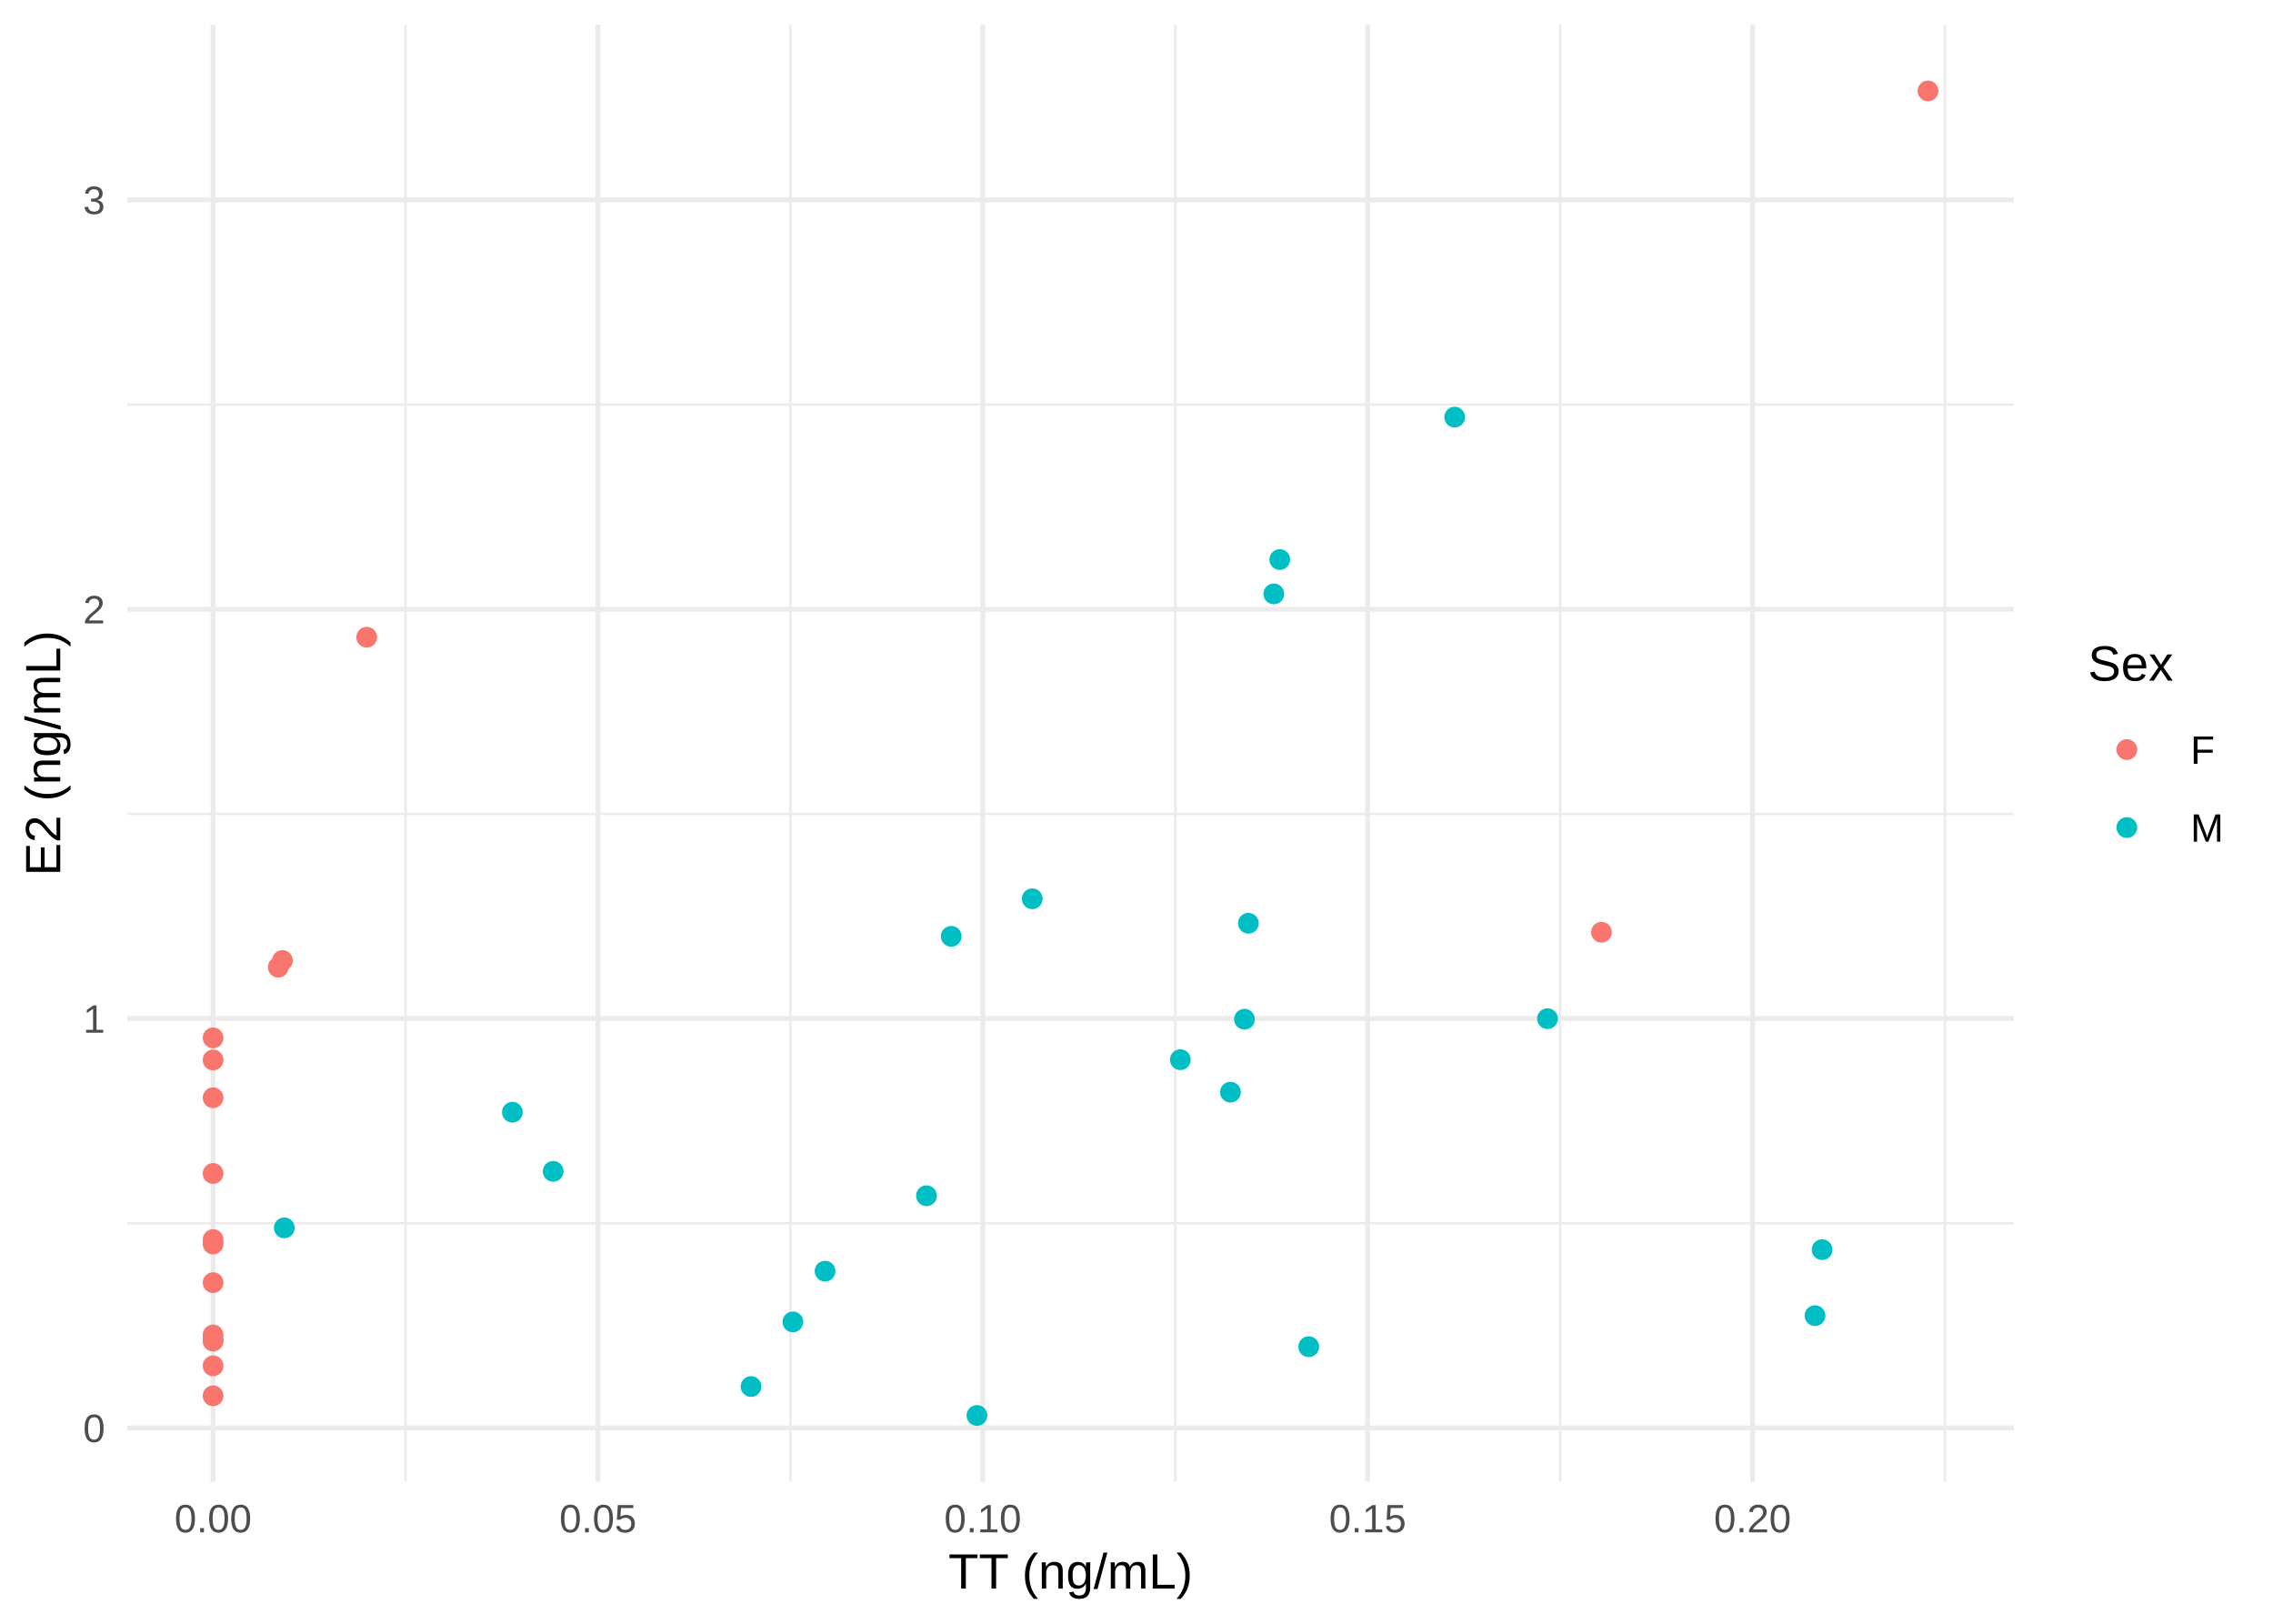
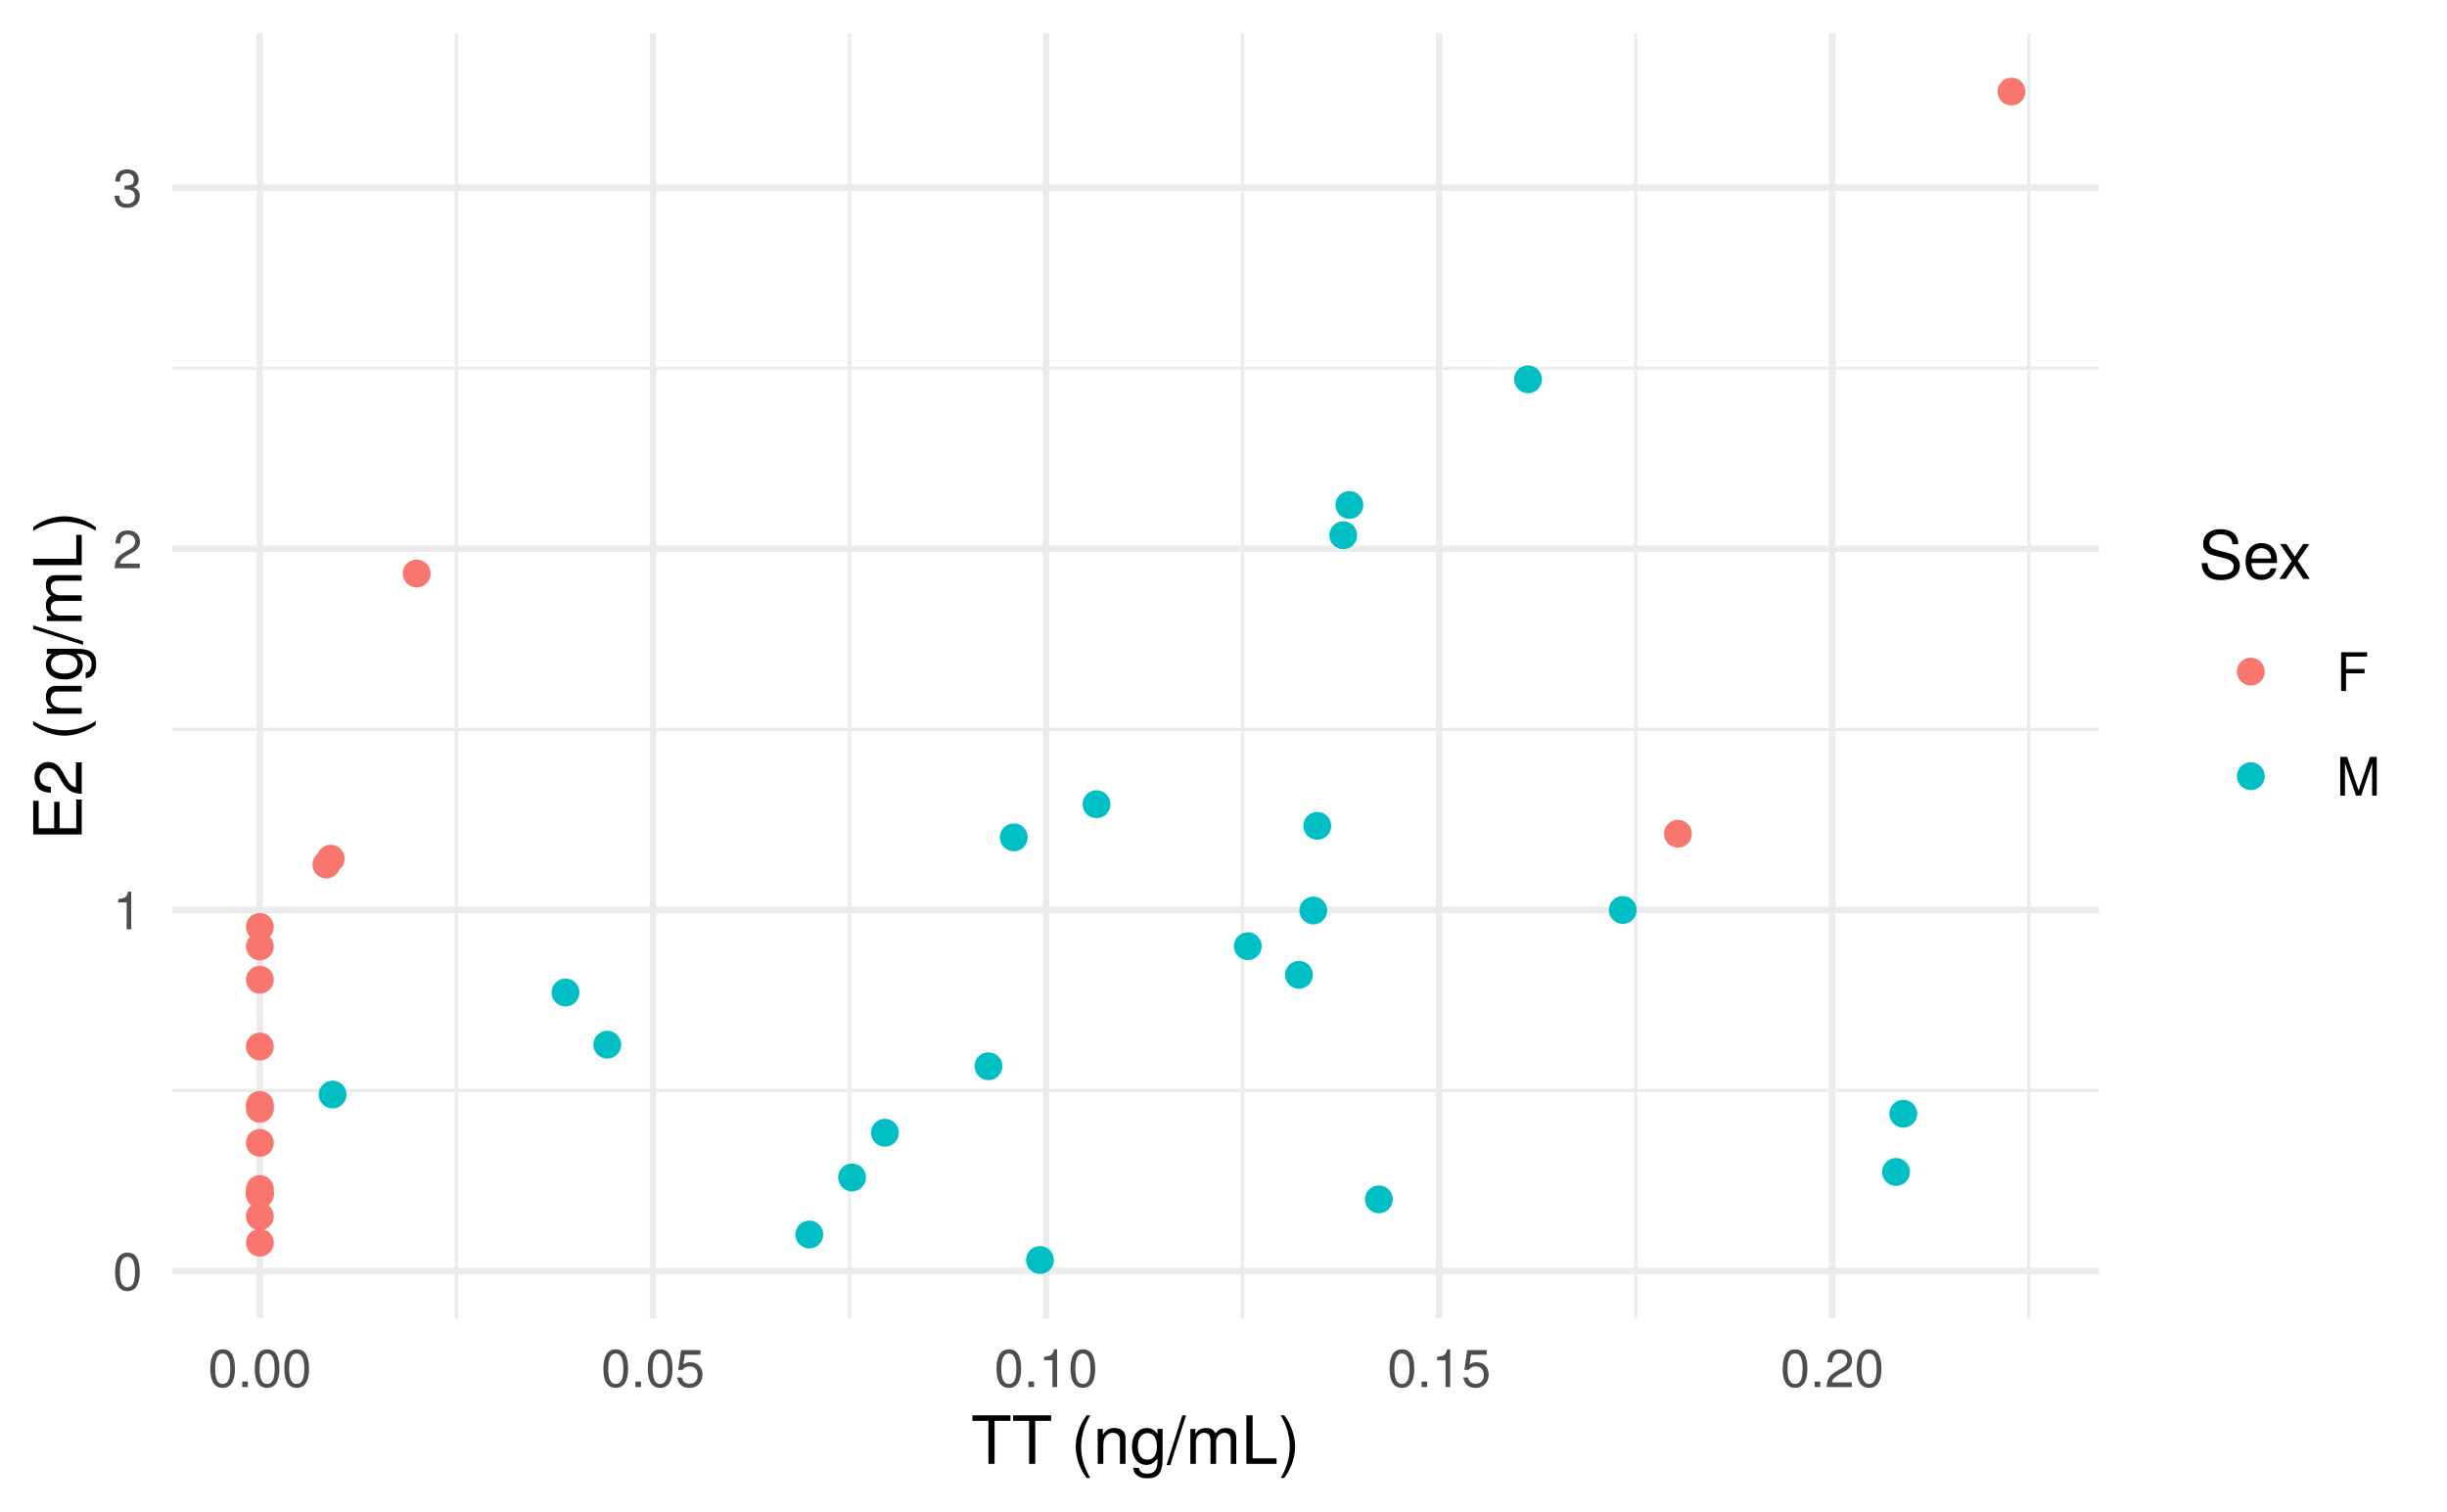
- <svg xmlns="http://www.w3.org/2000/svg" width="504.00pt" height="360.00pt" viewBox="0 0 504.00 360.00">
-   <g class="svglite">
-     <defs>
-       <style type="text/css">
+ <svg xmlns="http://www.w3.org/2000/svg" class="svglite" width="404.25pt" height="249.75pt" viewBox="0 0 404.25 249.75">
+   <defs>
+     <style type="text/css">
    .svglite line, .svglite polyline, .svglite polygon, .svglite path, .svglite rect, .svglite circle {
      fill: none;
      stroke: #000000;
      stroke-linecap: round;
      stroke-linejoin: round;
      stroke-miterlimit: 10.00;
    }
    .svglite text {
      white-space: pre;
    }
-     .svglite g.glyphgroup path {
-       fill: inherit;
-       stroke: none;
-     }
  </style>
-     </defs>
-     <rect width="100%" height="100%" style="stroke: none; fill: none;" />
-     <defs>
-       <clipPath id="cpMC4wMHw1MDQuMDB8MC4wMHwzNjAuMDA=">
-         <rect x="0.00" y="0.00" width="504.00" height="360.00" />
-       </clipPath>
-     </defs>
-     <g clip-path="url(#cpMC4wMHw1MDQuMDB8MC4wMHwzNjAuMDA=)">
+   </defs>
+   <rect width="100%" height="100%" style="stroke: none; fill: none;" />
+   <defs>
+     <clipPath id="cpMC4wMHw0MDQuMjV8MC4wMHwyNDkuNzU=">
+       <rect x="0.00" y="0.00" width="404.25" height="249.75" />
+     </clipPath>
+   </defs>
+   <g clip-path="url(#cpMC4wMHw0MDQuMjV8MC4wMHwyNDkuNzU=)">
</g>
-     <defs>
-       <clipPath id="cpMjguMjR8NDQ2LjUyfDUuNDh8MzI4LjUw">
-         <rect x="28.24" y="5.48" width="418.28" height="323.02" />
-       </clipPath>
-     </defs>
-     <g clip-path="url(#cpMjguMjR8NDQ2LjUyfDUuNDh8MzI4LjUw)">
-       <polyline points="28.24,271.20 446.52,271.20 " style="stroke-width: 0.53; stroke: #EBEBEB; stroke-linecap: butt;" />
-       <polyline points="28.24,180.45 446.52,180.45 " style="stroke-width: 0.53; stroke: #EBEBEB; stroke-linecap: butt;" />
-       <polyline points="28.24,89.69 446.52,89.69 " style="stroke-width: 0.53; stroke: #EBEBEB; stroke-linecap: butt;" />
-       <polyline points="89.92,328.50 89.92,5.48 " style="stroke-width: 0.53; stroke: #EBEBEB; stroke-linecap: butt;" />
-       <polyline points="175.25,328.50 175.25,5.48 " style="stroke-width: 0.53; stroke: #EBEBEB; stroke-linecap: butt;" />
-       <polyline points="260.59,328.50 260.59,5.48 " style="stroke-width: 0.53; stroke: #EBEBEB; stroke-linecap: butt;" />
-       <polyline points="345.93,328.50 345.93,5.48 " style="stroke-width: 0.53; stroke: #EBEBEB; stroke-linecap: butt;" />
-       <polyline points="431.26,328.50 431.26,5.48 " style="stroke-width: 0.53; stroke: #EBEBEB; stroke-linecap: butt;" />
-       <polyline points="28.24,316.58 446.52,316.58 " style="stroke-width: 1.07; stroke: #EBEBEB; stroke-linecap: butt;" />
-       <polyline points="28.24,225.82 446.52,225.82 " style="stroke-width: 1.07; stroke: #EBEBEB; stroke-linecap: butt;" />
-       <polyline points="28.24,135.07 446.52,135.07 " style="stroke-width: 1.07; stroke: #EBEBEB; stroke-linecap: butt;" />
-       <polyline points="28.24,44.31 446.52,44.31 " style="stroke-width: 1.07; stroke: #EBEBEB; stroke-linecap: butt;" />
-       <polyline points="47.25,328.50 47.25,5.48 " style="stroke-width: 1.07; stroke: #EBEBEB; stroke-linecap: butt;" />
-       <polyline points="132.59,328.50 132.59,5.48 " style="stroke-width: 1.07; stroke: #EBEBEB; stroke-linecap: butt;" />
-       <polyline points="217.92,328.50 217.92,5.48 " style="stroke-width: 1.07; stroke: #EBEBEB; stroke-linecap: butt;" />
-       <polyline points="303.26,328.50 303.26,5.48 " style="stroke-width: 1.07; stroke: #EBEBEB; stroke-linecap: butt;" />
-       <polyline points="388.60,328.50 388.60,5.48 " style="stroke-width: 1.07; stroke: #EBEBEB; stroke-linecap: butt;" />
-       <circle cx="47.25" cy="275.81" r="1.95" style="stroke-width: 0.71; stroke: #F8766D; fill: #F8766D;" />
-       <circle cx="62.63" cy="212.95" r="1.95" style="stroke-width: 0.71; stroke: #F8766D; fill: #F8766D;" />
-       <circle cx="61.70" cy="214.43" r="1.95" style="stroke-width: 0.71; stroke: #F8766D; fill: #F8766D;" />
-       <circle cx="205.43" cy="265.11" r="1.95" style="stroke-width: 0.71; stroke: #00BFC4; fill: #00BFC4;" />
-       <circle cx="182.94" cy="281.83" r="1.95" style="stroke-width: 0.71; stroke: #00BFC4; fill: #00BFC4;" />
-       <circle cx="47.25" cy="309.46" r="1.95" style="stroke-width: 0.71; stroke: #F8766D; fill: #F8766D;" />
-       <circle cx="47.25" cy="297.05" r="1.95" style="stroke-width: 0.71; stroke: #F8766D; fill: #F8766D;" />
-       <circle cx="427.50" cy="20.16" r="1.95" style="stroke-width: 0.71; stroke: #F8766D; fill: #F8766D;" />
-       <circle cx="404.02" cy="277.06" r="1.95" style="stroke-width: 0.71; stroke: #00BFC4; fill: #00BFC4;" />
-       <circle cx="343.13" cy="225.85" r="1.95" style="stroke-width: 0.71; stroke: #00BFC4; fill: #00BFC4;" />
-       <circle cx="47.25" cy="260.17" r="1.95" style="stroke-width: 0.71; stroke: #F8766D; fill: #F8766D;" />
-       <circle cx="355.10" cy="206.69" r="1.95" style="stroke-width: 0.71; stroke: #F8766D; fill: #F8766D;" />
-       <circle cx="283.77" cy="124.06" r="1.95" style="stroke-width: 0.71; stroke: #00BFC4; fill: #00BFC4;" />
-       <circle cx="47.25" cy="243.38" r="1.95" style="stroke-width: 0.71; stroke: #F8766D; fill: #F8766D;" />
-       <circle cx="261.72" cy="234.94" r="1.95" style="stroke-width: 0.71; stroke: #00BFC4; fill: #00BFC4;" />
-       <circle cx="47.25" cy="302.82" r="1.95" style="stroke-width: 0.71; stroke: #F8766D; fill: #F8766D;" />
-       <circle cx="47.25" cy="297.34" r="1.95" style="stroke-width: 0.71; stroke: #F8766D; fill: #F8766D;" />
-       <circle cx="228.88" cy="199.27" r="1.95" style="stroke-width: 0.71; stroke: #00BFC4; fill: #00BFC4;" />
-       <circle cx="175.81" cy="293.08" r="1.95" style="stroke-width: 0.71; stroke: #00BFC4; fill: #00BFC4;" />
-       <circle cx="47.25" cy="284.37" r="1.95" style="stroke-width: 0.71; stroke: #F8766D; fill: #F8766D;" />
-       <circle cx="275.94" cy="225.97" r="1.95" style="stroke-width: 0.71; stroke: #00BFC4; fill: #00BFC4;" />
-       <circle cx="63.04" cy="272.23" r="1.95" style="stroke-width: 0.71; stroke: #00BFC4; fill: #00BFC4;" />
-       <circle cx="272.83" cy="242.14" r="1.95" style="stroke-width: 0.71; stroke: #00BFC4; fill: #00BFC4;" />
-       <circle cx="282.45" cy="131.67" r="1.95" style="stroke-width: 0.71; stroke: #00BFC4; fill: #00BFC4;" />
-       <circle cx="290.19" cy="298.58" r="1.95" style="stroke-width: 0.71; stroke: #00BFC4; fill: #00BFC4;" />
-       <circle cx="276.81" cy="204.70" r="1.95" style="stroke-width: 0.71; stroke: #00BFC4; fill: #00BFC4;" />
-       <circle cx="47.25" cy="274.83" r="1.95" style="stroke-width: 0.71; stroke: #F8766D; fill: #F8766D;" />
-       <circle cx="113.61" cy="246.59" r="1.95" style="stroke-width: 0.71; stroke: #00BFC4; fill: #00BFC4;" />
-       <circle cx="47.25" cy="295.97" r="1.95" style="stroke-width: 0.71; stroke: #F8766D; fill: #F8766D;" />
-       <circle cx="210.92" cy="207.59" r="1.95" style="stroke-width: 0.71; stroke: #00BFC4; fill: #00BFC4;" />
-       <circle cx="47.25" cy="230.11" r="1.95" style="stroke-width: 0.71; stroke: #F8766D; fill: #F8766D;" />
-       <circle cx="47.25" cy="235.01" r="1.95" style="stroke-width: 0.71; stroke: #F8766D; fill: #F8766D;" />
-       <circle cx="322.55" cy="92.48" r="1.95" style="stroke-width: 0.71; stroke: #00BFC4; fill: #00BFC4;" />
-       <circle cx="216.62" cy="313.82" r="1.95" style="stroke-width: 0.71; stroke: #00BFC4; fill: #00BFC4;" />
-       <circle cx="122.66" cy="259.70" r="1.95" style="stroke-width: 0.71; stroke: #00BFC4; fill: #00BFC4;" />
-       <circle cx="166.53" cy="307.41" r="1.95" style="stroke-width: 0.71; stroke: #00BFC4; fill: #00BFC4;" />
-       <circle cx="81.31" cy="141.28" r="1.95" style="stroke-width: 0.71; stroke: #F8766D; fill: #F8766D;" />
-       <circle cx="402.45" cy="291.69" r="1.95" style="stroke-width: 0.71; stroke: #00BFC4; fill: #00BFC4;" />
-     </g>
-     <g clip-path="url(#cpMC4wMHw1MDQuMDB8MC4wMHwzNjAuMDA=)">
-       <text x="23.31" y="319.73" text-anchor="end" style="font-size: 8.80px;fill: #4D4D4D; font-family: &quot;Arial&quot;;" textLength="4.89px" lengthAdjust="spacingAndGlyphs">0</text>
-       <text x="23.31" y="228.97" text-anchor="end" style="font-size: 8.80px;fill: #4D4D4D; font-family: &quot;Arial&quot;;" textLength="4.89px" lengthAdjust="spacingAndGlyphs">1</text>
-       <text x="23.31" y="138.22" text-anchor="end" style="font-size: 8.80px;fill: #4D4D4D; font-family: &quot;Arial&quot;;" textLength="4.89px" lengthAdjust="spacingAndGlyphs">2</text>
-       <text x="23.31" y="47.46" text-anchor="end" style="font-size: 8.80px;fill: #4D4D4D; font-family: &quot;Arial&quot;;" textLength="4.89px" lengthAdjust="spacingAndGlyphs">3</text>
-       <text x="47.25" y="339.74" text-anchor="middle" style="font-size: 8.80px;fill: #4D4D4D; font-family: &quot;Arial&quot;;" textLength="17.11px" lengthAdjust="spacingAndGlyphs">0.00</text>
-       <text x="132.59" y="339.74" text-anchor="middle" style="font-size: 8.80px;fill: #4D4D4D; font-family: &quot;Arial&quot;;" textLength="17.11px" lengthAdjust="spacingAndGlyphs">0.05</text>
-       <text x="217.92" y="339.74" text-anchor="middle" style="font-size: 8.80px;fill: #4D4D4D; font-family: &quot;Arial&quot;;" textLength="17.11px" lengthAdjust="spacingAndGlyphs">0.10</text>
-       <text x="303.26" y="339.74" text-anchor="middle" style="font-size: 8.80px;fill: #4D4D4D; font-family: &quot;Arial&quot;;" textLength="17.11px" lengthAdjust="spacingAndGlyphs">0.15</text>
-       <text x="388.60" y="339.74" text-anchor="middle" style="font-size: 8.80px;fill: #4D4D4D; font-family: &quot;Arial&quot;;" textLength="17.11px" lengthAdjust="spacingAndGlyphs">0.20</text>
-       <text x="237.38" y="352.20" text-anchor="middle" style="font-size: 11.00px; font-family: &quot;Arial&quot;;" textLength="54.20px" lengthAdjust="spacingAndGlyphs">TT (ng/mL)</text>
-       <text transform="translate(13.36,166.99) rotate(-90)" text-anchor="middle" style="font-size: 11.00px; font-family: &quot;Arial&quot;;" textLength="54.44px" lengthAdjust="spacingAndGlyphs">E2 (ng/mL)</text>
-       <text x="462.95" y="150.91" style="font-size: 11.00px; font-family: &quot;Arial&quot;;" textLength="18.97px" lengthAdjust="spacingAndGlyphs">Sex</text>
-       <circle cx="471.59" cy="166.19" r="1.95" style="stroke-width: 0.71; stroke: #F8766D; fill: #F8766D;" />
-       <circle cx="471.59" cy="183.47" r="1.95" style="stroke-width: 0.71; stroke: #00BFC4; fill: #00BFC4;" />
-       <text x="485.71" y="169.34" style="font-size: 8.80px; font-family: &quot;Arial&quot;;" textLength="5.38px" lengthAdjust="spacingAndGlyphs">F</text>
-       <text x="485.71" y="186.62" style="font-size: 8.80px; font-family: &quot;Arial&quot;;" textLength="7.33px" lengthAdjust="spacingAndGlyphs">M</text>
-     </g>
+   <defs>
+     <clipPath id="cpMjguNDZ8MzQ2Ljc2fDUuNDh8MjE3Ljg0">
+       <rect x="28.46" y="5.48" width="318.31" height="212.36" />
+     </clipPath>
+   </defs>
+   <g clip-path="url(#cpMjguNDZ8MzQ2Ljc2fDUuNDh8MjE3Ljg0)">
+     <polyline points="28.46,180.17 346.76,180.17 " style="stroke-width: 0.53; stroke: #EBEBEB; stroke-linecap: butt;" />
+     <polyline points="28.46,120.51 346.76,120.51 " style="stroke-width: 0.53; stroke: #EBEBEB; stroke-linecap: butt;" />
+     <polyline points="28.46,60.84 346.76,60.84 " style="stroke-width: 0.53; stroke: #EBEBEB; stroke-linecap: butt;" />
+     <polyline points="75.40,217.84 75.40,5.48 " style="stroke-width: 0.53; stroke: #EBEBEB; stroke-linecap: butt;" />
+     <polyline points="140.34,217.84 140.34,5.48 " style="stroke-width: 0.53; stroke: #EBEBEB; stroke-linecap: butt;" />
+     <polyline points="205.28,217.84 205.28,5.48 " style="stroke-width: 0.53; stroke: #EBEBEB; stroke-linecap: butt;" />
+     <polyline points="270.22,217.84 270.22,5.48 " style="stroke-width: 0.53; stroke: #EBEBEB; stroke-linecap: butt;" />
+     <polyline points="335.16,217.84 335.16,5.48 " style="stroke-width: 0.53; stroke: #EBEBEB; stroke-linecap: butt;" />
+     <polyline points="28.46,210.00 346.76,210.00 " style="stroke-width: 1.07; stroke: #EBEBEB; stroke-linecap: butt;" />
+     <polyline points="28.46,150.34 346.76,150.34 " style="stroke-width: 1.07; stroke: #EBEBEB; stroke-linecap: butt;" />
+     <polyline points="28.46,90.67 346.76,90.67 " style="stroke-width: 1.07; stroke: #EBEBEB; stroke-linecap: butt;" />
+     <polyline points="28.46,31.01 346.76,31.01 " style="stroke-width: 1.07; stroke: #EBEBEB; stroke-linecap: butt;" />
+     <polyline points="42.93,217.84 42.93,5.48 " style="stroke-width: 1.07; stroke: #EBEBEB; stroke-linecap: butt;" />
+     <polyline points="107.87,217.84 107.87,5.48 " style="stroke-width: 1.07; stroke: #EBEBEB; stroke-linecap: butt;" />
+     <polyline points="172.81,217.84 172.81,5.48 " style="stroke-width: 1.07; stroke: #EBEBEB; stroke-linecap: butt;" />
+     <polyline points="237.75,217.84 237.75,5.48 " style="stroke-width: 1.07; stroke: #EBEBEB; stroke-linecap: butt;" />
+     <polyline points="302.69,217.84 302.69,5.48 " style="stroke-width: 1.07; stroke: #EBEBEB; stroke-linecap: butt;" />
+     <circle cx="42.93" cy="183.20" r="1.95" style="stroke-width: 0.71; stroke: #F8766D; fill: #F8766D;" />
+     <circle cx="54.63" cy="141.88" r="1.95" style="stroke-width: 0.71; stroke: #F8766D; fill: #F8766D;" />
+     <circle cx="53.92" cy="142.85" r="1.95" style="stroke-width: 0.71; stroke: #F8766D; fill: #F8766D;" />
+     <circle cx="163.30" cy="176.17" r="1.95" style="stroke-width: 0.71; stroke: #00BFC4; fill: #00BFC4;" />
+     <circle cx="146.19" cy="187.16" r="1.95" style="stroke-width: 0.71; stroke: #00BFC4; fill: #00BFC4;" />
+     <circle cx="42.93" cy="205.33" r="1.95" style="stroke-width: 0.71; stroke: #F8766D; fill: #F8766D;" />
+     <circle cx="42.93" cy="197.17" r="1.95" style="stroke-width: 0.71; stroke: #F8766D; fill: #F8766D;" />
+     <circle cx="332.30" cy="15.13" r="1.95" style="stroke-width: 0.71; stroke: #F8766D; fill: #F8766D;" />
+     <circle cx="314.43" cy="184.02" r="1.95" style="stroke-width: 0.71; stroke: #00BFC4; fill: #00BFC4;" />
+     <circle cx="268.09" cy="150.36" r="1.95" style="stroke-width: 0.71; stroke: #00BFC4; fill: #00BFC4;" />
+     <circle cx="42.93" cy="172.92" r="1.95" style="stroke-width: 0.71; stroke: #F8766D; fill: #F8766D;" />
+     <circle cx="277.20" cy="137.76" r="1.95" style="stroke-width: 0.71; stroke: #F8766D; fill: #F8766D;" />
+     <circle cx="222.92" cy="83.44" r="1.95" style="stroke-width: 0.71; stroke: #00BFC4; fill: #00BFC4;" />
+     <circle cx="42.93" cy="161.88" r="1.95" style="stroke-width: 0.71; stroke: #F8766D; fill: #F8766D;" />
+     <circle cx="206.14" cy="156.34" r="1.95" style="stroke-width: 0.71; stroke: #00BFC4; fill: #00BFC4;" />
+     <circle cx="42.93" cy="200.96" r="1.95" style="stroke-width: 0.71; stroke: #F8766D; fill: #F8766D;" />
+     <circle cx="42.93" cy="197.36" r="1.95" style="stroke-width: 0.71; stroke: #F8766D; fill: #F8766D;" />
+     <circle cx="181.15" cy="132.88" r="1.95" style="stroke-width: 0.71; stroke: #00BFC4; fill: #00BFC4;" />
+     <circle cx="140.76" cy="194.55" r="1.95" style="stroke-width: 0.71; stroke: #00BFC4; fill: #00BFC4;" />
+     <circle cx="42.93" cy="188.83" r="1.95" style="stroke-width: 0.71; stroke: #F8766D; fill: #F8766D;" />
+     <circle cx="216.96" cy="150.44" r="1.95" style="stroke-width: 0.71; stroke: #00BFC4; fill: #00BFC4;" />
+     <circle cx="54.94" cy="180.85" r="1.95" style="stroke-width: 0.71; stroke: #00BFC4; fill: #00BFC4;" />
+     <circle cx="214.59" cy="161.07" r="1.95" style="stroke-width: 0.71; stroke: #00BFC4; fill: #00BFC4;" />
+     <circle cx="221.91" cy="88.44" r="1.95" style="stroke-width: 0.71; stroke: #00BFC4; fill: #00BFC4;" />
+     <circle cx="227.80" cy="198.17" r="1.95" style="stroke-width: 0.71; stroke: #00BFC4; fill: #00BFC4;" />
+     <circle cx="217.62" cy="136.45" r="1.95" style="stroke-width: 0.71; stroke: #00BFC4; fill: #00BFC4;" />
+     <circle cx="42.93" cy="182.56" r="1.95" style="stroke-width: 0.71; stroke: #F8766D; fill: #F8766D;" />
+     <circle cx="93.42" cy="163.99" r="1.95" style="stroke-width: 0.71; stroke: #00BFC4; fill: #00BFC4;" />
+     <circle cx="42.93" cy="196.46" r="1.95" style="stroke-width: 0.71; stroke: #F8766D; fill: #F8766D;" />
+     <circle cx="167.48" cy="138.35" r="1.95" style="stroke-width: 0.71; stroke: #00BFC4; fill: #00BFC4;" />
+     <circle cx="42.93" cy="153.15" r="1.95" style="stroke-width: 0.71; stroke: #F8766D; fill: #F8766D;" />
+     <circle cx="42.93" cy="156.38" r="1.95" style="stroke-width: 0.71; stroke: #F8766D; fill: #F8766D;" />
+     <circle cx="252.43" cy="62.67" r="1.95" style="stroke-width: 0.71; stroke: #00BFC4; fill: #00BFC4;" />
+     <circle cx="171.81" cy="208.19" r="1.95" style="stroke-width: 0.71; stroke: #00BFC4; fill: #00BFC4;" />
+     <circle cx="100.32" cy="172.61" r="1.95" style="stroke-width: 0.71; stroke: #00BFC4; fill: #00BFC4;" />
+     <circle cx="133.70" cy="203.98" r="1.95" style="stroke-width: 0.71; stroke: #00BFC4; fill: #00BFC4;" />
+     <circle cx="68.84" cy="94.76" r="1.95" style="stroke-width: 0.71; stroke: #F8766D; fill: #F8766D;" />
+     <circle cx="313.23" cy="193.64" r="1.95" style="stroke-width: 0.71; stroke: #00BFC4; fill: #00BFC4;" />
+   </g>
+   <g clip-path="url(#cpMC4wMHw0MDQuMjV8MC4wMHwyNDkuNzU=)">
+     <text x="23.53" y="213.21" text-anchor="end" style="font-size: 8.80px; font-weight: 0;fill: #4D4D4D; font-family: &quot;TeX Gyre Heros&quot;;" textLength="4.89px" lengthAdjust="spacingAndGlyphs">0</text>
+     <text x="23.53" y="153.55" text-anchor="end" style="font-size: 8.80px; font-weight: 0;fill: #4D4D4D; font-family: &quot;TeX Gyre Heros&quot;;" textLength="4.89px" lengthAdjust="spacingAndGlyphs">1</text>
+     <text x="23.53" y="93.88" text-anchor="end" style="font-size: 8.80px; font-weight: 0;fill: #4D4D4D; font-family: &quot;TeX Gyre Heros&quot;;" textLength="4.89px" lengthAdjust="spacingAndGlyphs">2</text>
+     <text x="23.53" y="34.22" text-anchor="end" style="font-size: 8.80px; font-weight: 0;fill: #4D4D4D; font-family: &quot;TeX Gyre Heros&quot;;" textLength="4.89px" lengthAdjust="spacingAndGlyphs">3</text>
+     <text x="42.93" y="229.19" text-anchor="middle" style="font-size: 8.80px; font-weight: 0;fill: #4D4D4D; font-family: &quot;TeX Gyre Heros&quot;;" textLength="17.11px" lengthAdjust="spacingAndGlyphs">0.00</text>
+     <text x="107.87" y="229.19" text-anchor="middle" style="font-size: 8.80px; font-weight: 0;fill: #4D4D4D; font-family: &quot;TeX Gyre Heros&quot;;" textLength="17.11px" lengthAdjust="spacingAndGlyphs">0.05</text>
+     <text x="172.81" y="229.19" text-anchor="middle" style="font-size: 8.80px; font-weight: 0;fill: #4D4D4D; font-family: &quot;TeX Gyre Heros&quot;;" textLength="17.11px" lengthAdjust="spacingAndGlyphs">0.10</text>
+     <text x="237.75" y="229.19" text-anchor="middle" style="font-size: 8.80px; font-weight: 0;fill: #4D4D4D; font-family: &quot;TeX Gyre Heros&quot;;" textLength="17.11px" lengthAdjust="spacingAndGlyphs">0.15</text>
+     <text x="302.69" y="229.19" text-anchor="middle" style="font-size: 8.80px; font-weight: 0;fill: #4D4D4D; font-family: &quot;TeX Gyre Heros&quot;;" textLength="17.11px" lengthAdjust="spacingAndGlyphs">0.20</text>
+     <text x="187.61" y="241.87" text-anchor="middle" style="font-size: 11.00px; font-weight: 0; font-family: &quot;TeX Gyre Heros&quot;;" textLength="54.39px" lengthAdjust="spacingAndGlyphs">TT (ng/mL)</text>
+     <text transform="translate(13.50,111.66) rotate(-90)" text-anchor="middle" style="font-size: 11.00px; font-weight: 0; font-family: &quot;TeX Gyre Heros&quot;;" textLength="54.40px" lengthAdjust="spacingAndGlyphs">E2 (ng/mL)</text>
+     <text x="363.20" y="95.65" style="font-size: 11.00px; font-weight: 0; font-family: &quot;TeX Gyre Heros&quot;;" textLength="18.95px" lengthAdjust="spacingAndGlyphs">Sex</text>
+     <circle cx="371.84" cy="110.97" r="1.95" style="stroke-width: 0.71; stroke: #F8766D; fill: #F8766D;" />
+     <circle cx="371.84" cy="128.25" r="1.95" style="stroke-width: 0.71; stroke: #00BFC4; fill: #00BFC4;" />
+     <text x="385.96" y="114.18" style="font-size: 8.80px; font-weight: 0; font-family: &quot;TeX Gyre Heros&quot;;" textLength="5.38px" lengthAdjust="spacingAndGlyphs">F</text>
+     <text x="385.96" y="131.46" style="font-size: 8.80px; font-weight: 0; font-family: &quot;TeX Gyre Heros&quot;;" textLength="7.33px" lengthAdjust="spacingAndGlyphs">M</text>
  </g>
</svg>
